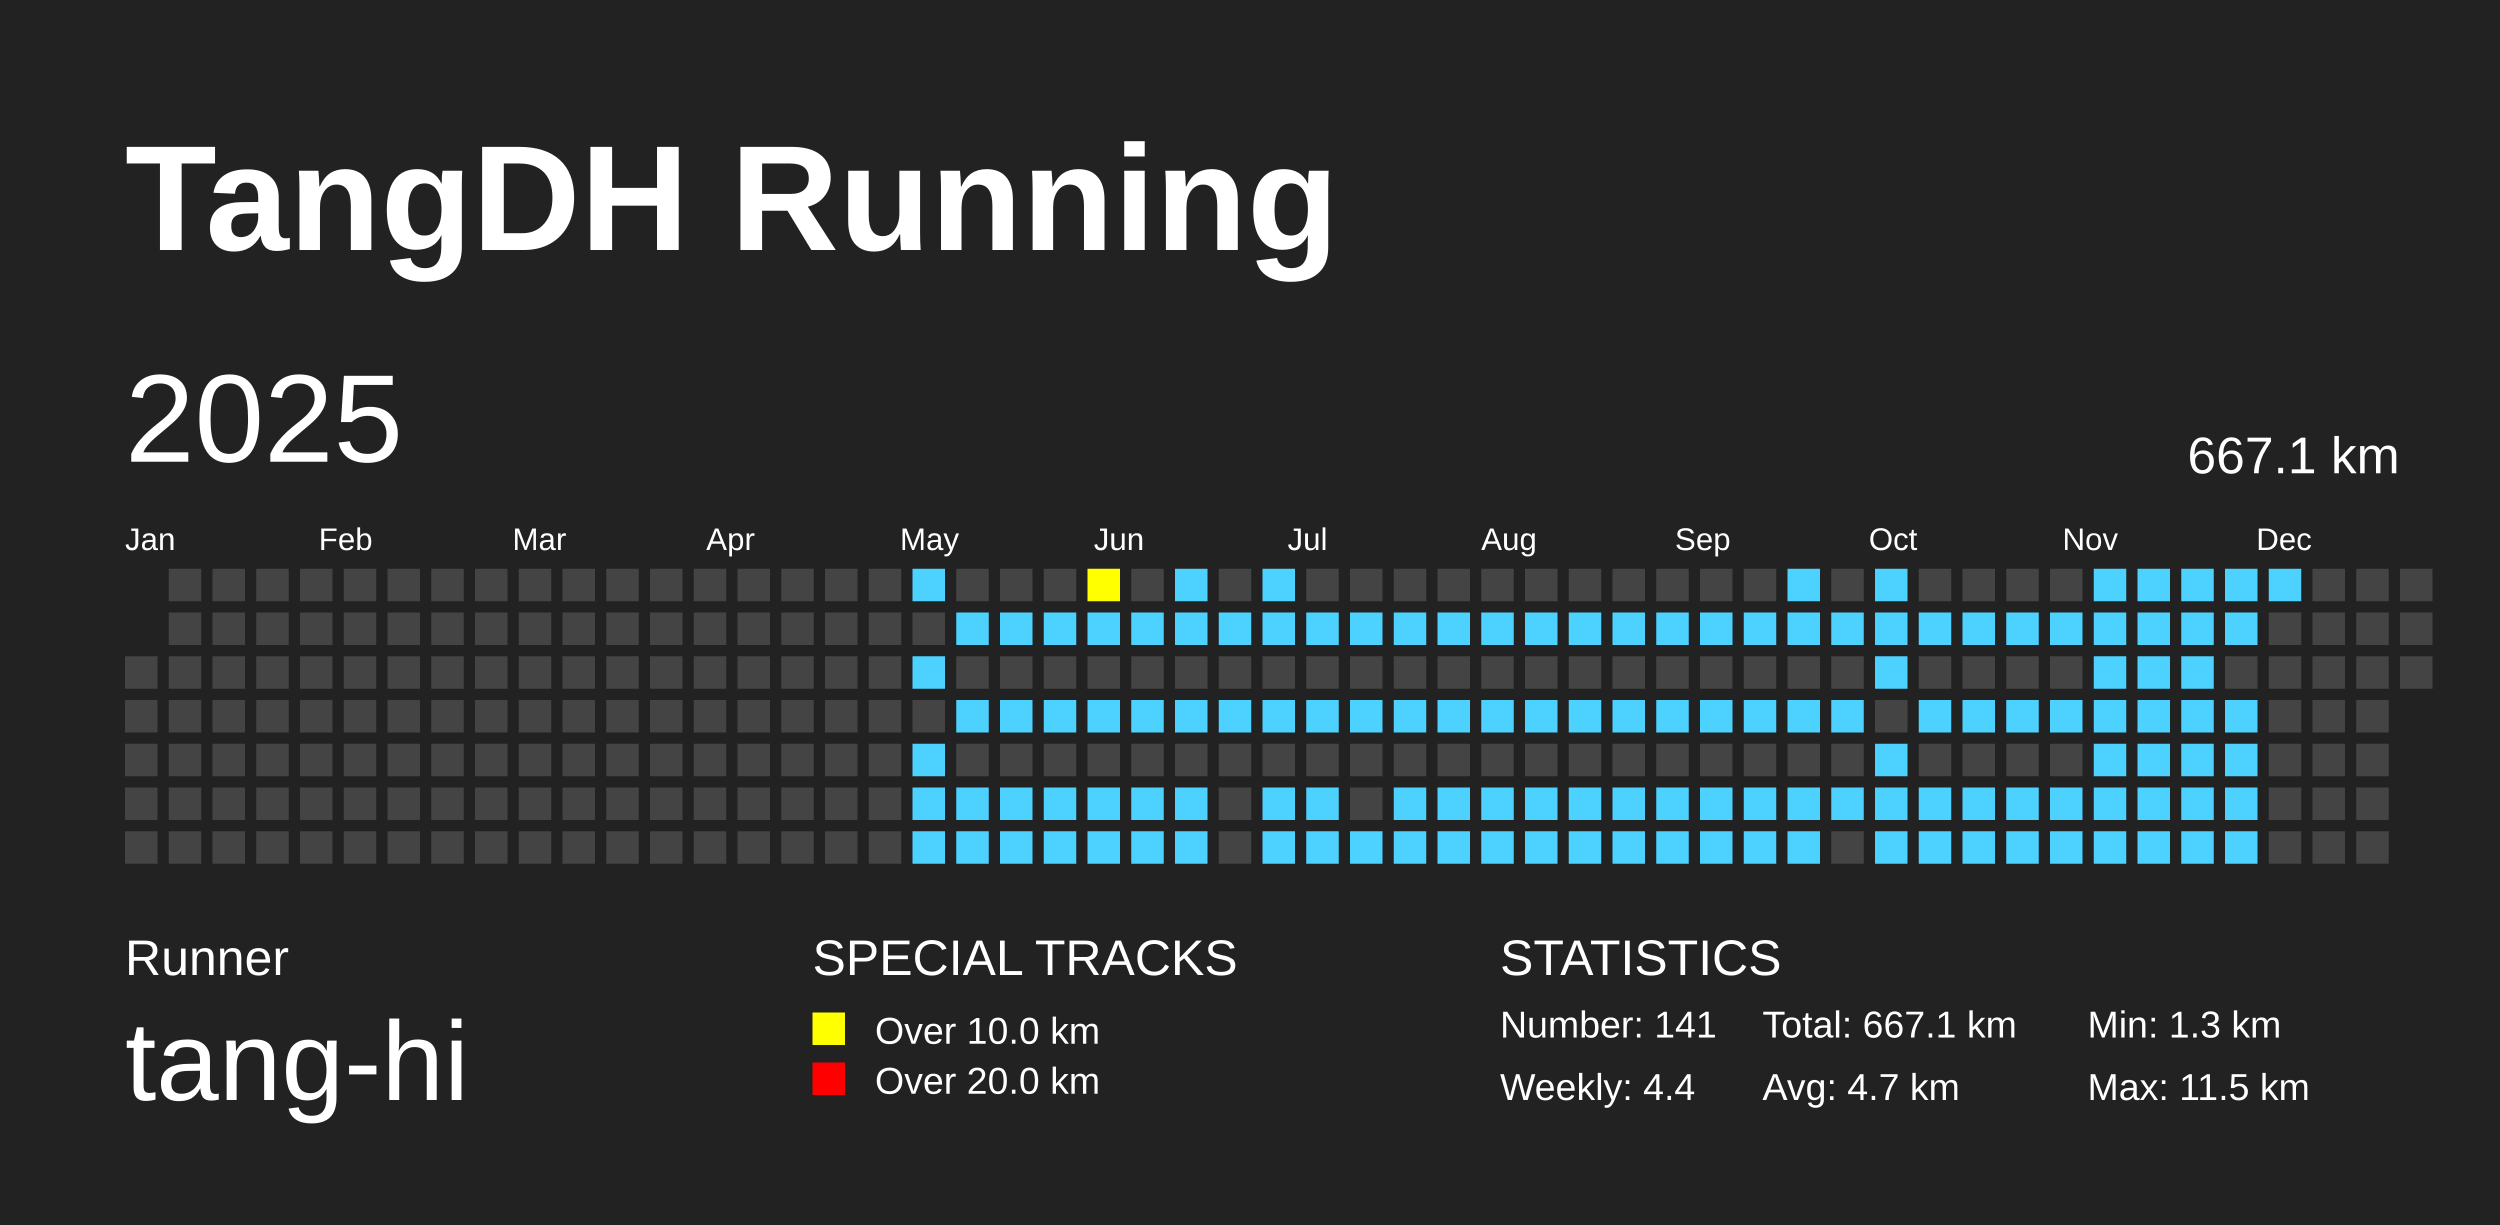
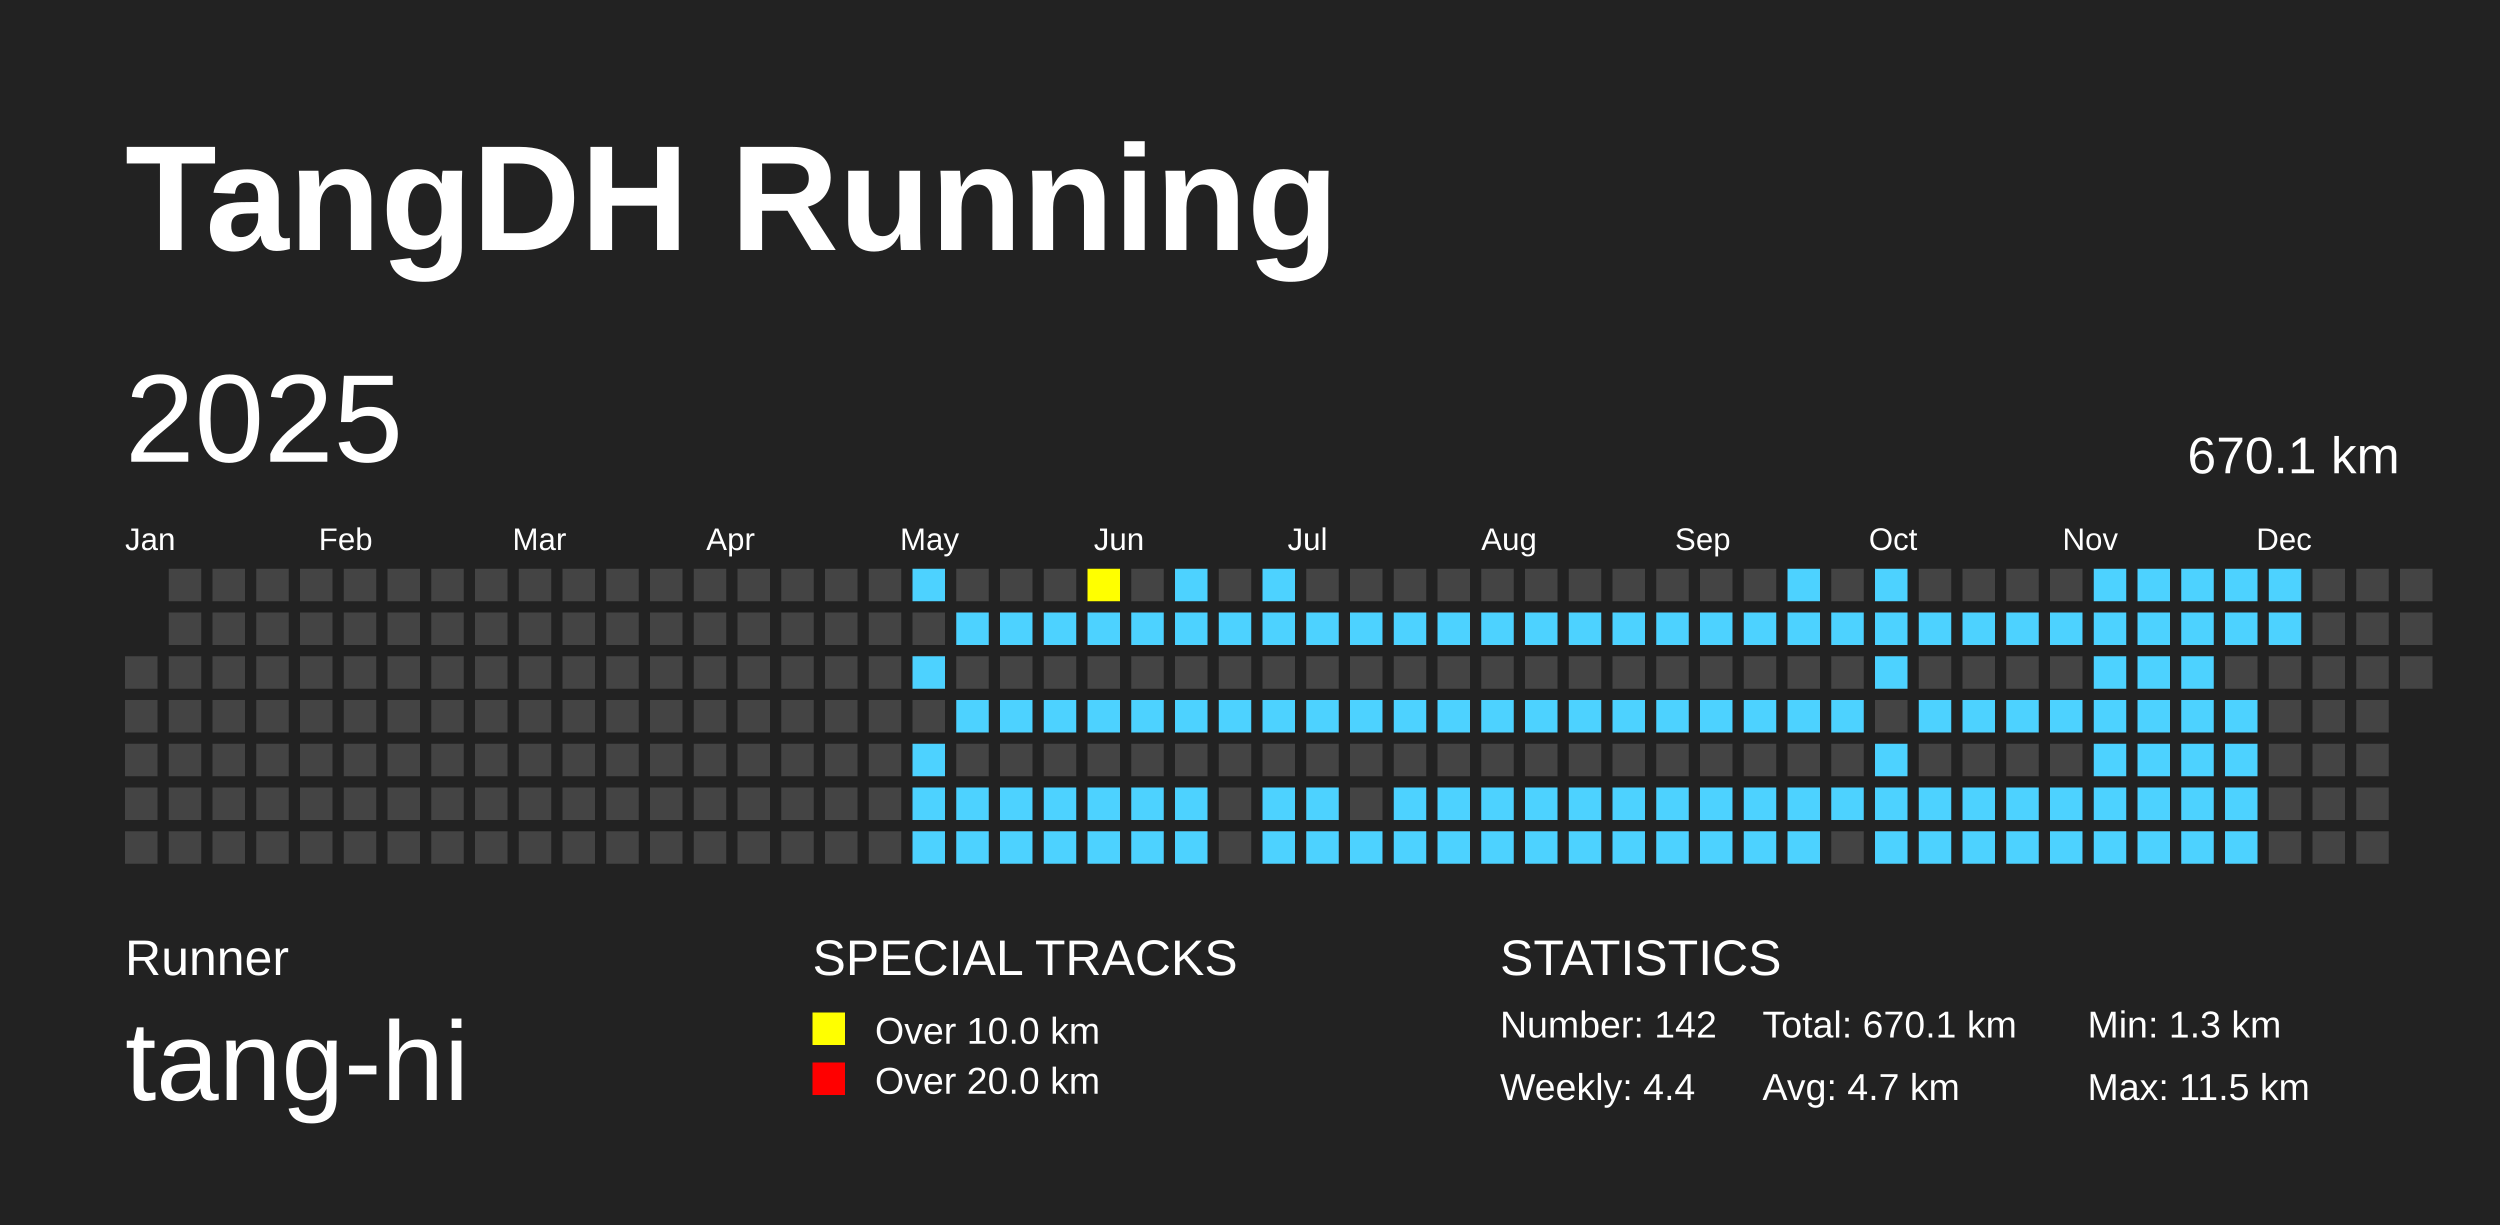
<svg xmlns="http://www.w3.org/2000/svg" baseProfile="full" height="98mm" version="1.1" viewBox="0,0,200,98" width="200mm">
  <defs />
  <rect fill="#222222" height="98" width="200" x="0" y="0" />
  <text fill="#FFFFFF" style="font-size:12px; font-family:Arial; font-weight:bold;" x="10" y="20">TangDH Running</text>
  <text fill="#FFFFFF" style="font-size:4px; font-family:Arial" x="10" y="78">Runner</text>
  <text fill="#FFFFFF" style="font-size:9px; font-family:Arial" x="10" y="88">tang-hi</text>
  <text fill="#FFFFFF" style="font-size:4px; font-family:Arial" x="65" y="78">SPECIAL TRACKS</text>
  <rect fill="yellow" height="2.6" width="2.6" x="65" y="81" />
  <text fill="#FFFFFF" style="font-size:3px; font-family:Arial" x="70" y="83.5">Over 10.0 km</text>
  <rect fill="red" height="2.6" width="2.6" x="65" y="85" />
  <text fill="#FFFFFF" style="font-size:3px; font-family:Arial" x="70" y="87.5">Over 20.0 km</text>
  <text fill="#FFFFFF" style="font-size:4px; font-family:Arial" x="120" y="78">STATISTICS</text>
-   <text fill="#FFFFFF" style="font-size:3px; font-family:Arial" x="120" y="83">Number: 141</text>
+   <text fill="#FFFFFF" style="font-size:3px; font-family:Arial" x="120" y="83">Number: 142</text>
  <text fill="#FFFFFF" style="font-size:3px; font-family:Arial" x="120" y="88">Weekly: 4.4</text>
-   <text fill="#FFFFFF" style="font-size:3px; font-family:Arial" x="141" y="83">Total: 667.1 km</text>
+   <text fill="#FFFFFF" style="font-size:3px; font-family:Arial" x="141" y="83">Total: 670.1 km</text>
  <text fill="#FFFFFF" style="font-size:3px; font-family:Arial" x="141" y="88">Avg: 4.7 km</text>
  <text fill="#FFFFFF" style="font-size:3px; font-family:Arial" x="167" y="83">Min: 1.3 km</text>
  <text fill="#FFFFFF" style="font-size:3px; font-family:Arial" x="167" y="88">Max: 11.5 km</text>
  <text dominant-baseline="hanging" fill="#FFFFFF" style="font-size:10.0px; font-family:Arial;" x="10" y="30">2025</text>
-   <text dominant-baseline="hanging" fill="#FFFFFF" style="font-size:4.125px; font-family:Arial;" x="175" y="35">667.1 km</text>
+   <text dominant-baseline="hanging" fill="#FFFFFF" style="font-size:4.125px; font-family:Arial;" x="175" y="35">670.1 km</text>
  <text fill="#FFFFFF" style="font-size:2.5px; font-family:Arial" x="10.0" y="44">Jan</text>
  <text fill="#FFFFFF" style="font-size:2.5px; font-family:Arial" x="25.5" y="44">Feb</text>
  <text fill="#FFFFFF" style="font-size:2.5px; font-family:Arial" x="41.0" y="44">Mar</text>
  <text fill="#FFFFFF" style="font-size:2.5px; font-family:Arial" x="56.5" y="44">Apr</text>
  <text fill="#FFFFFF" style="font-size:2.5px; font-family:Arial" x="72.0" y="44">May</text>
  <text fill="#FFFFFF" style="font-size:2.5px; font-family:Arial" x="87.5" y="44">Jun</text>
  <text fill="#FFFFFF" style="font-size:2.5px; font-family:Arial" x="103.0" y="44">Jul</text>
  <text fill="#FFFFFF" style="font-size:2.5px; font-family:Arial" x="118.5" y="44">Aug</text>
  <text fill="#FFFFFF" style="font-size:2.5px; font-family:Arial" x="134.0" y="44">Sep</text>
  <text fill="#FFFFFF" style="font-size:2.5px; font-family:Arial" x="149.5" y="44">Oct</text>
  <text fill="#FFFFFF" style="font-size:2.5px; font-family:Arial" x="165.0" y="44">Nov</text>
  <text fill="#FFFFFF" style="font-size:2.5px; font-family:Arial" x="180.5" y="44">Dec</text>
  <rect fill="#444444" height="2.6" width="2.6" x="10.0" y="52.5" />
  <rect fill="#444444" height="2.6" width="2.6" x="10.0" y="56.0" />
  <rect fill="#444444" height="2.6" width="2.6" x="10.0" y="59.5" />
  <rect fill="#444444" height="2.6" width="2.6" x="10.0" y="63.0" />
  <rect fill="#444444" height="2.6" width="2.6" x="10.0" y="66.5" />
  <rect fill="#444444" height="2.6" width="2.6" x="13.5" y="45.5" />
  <rect fill="#444444" height="2.6" width="2.6" x="13.5" y="49.0" />
  <rect fill="#444444" height="2.6" width="2.6" x="13.5" y="52.5" />
  <rect fill="#444444" height="2.6" width="2.6" x="13.5" y="56.0" />
  <rect fill="#444444" height="2.6" width="2.6" x="13.5" y="59.5" />
  <rect fill="#444444" height="2.6" width="2.6" x="13.5" y="63.0" />
  <rect fill="#444444" height="2.6" width="2.6" x="13.5" y="66.5" />
  <rect fill="#444444" height="2.6" width="2.6" x="17.0" y="45.5" />
  <rect fill="#444444" height="2.6" width="2.6" x="17.0" y="49.0" />
  <rect fill="#444444" height="2.6" width="2.6" x="17.0" y="52.5" />
  <rect fill="#444444" height="2.6" width="2.6" x="17.0" y="56.0" />
  <rect fill="#444444" height="2.6" width="2.6" x="17.0" y="59.5" />
  <rect fill="#444444" height="2.6" width="2.6" x="17.0" y="63.0" />
  <rect fill="#444444" height="2.6" width="2.6" x="17.0" y="66.5" />
  <rect fill="#444444" height="2.6" width="2.6" x="20.5" y="45.5" />
  <rect fill="#444444" height="2.6" width="2.6" x="20.5" y="49.0" />
  <rect fill="#444444" height="2.6" width="2.6" x="20.5" y="52.5" />
  <rect fill="#444444" height="2.6" width="2.6" x="20.5" y="56.0" />
  <rect fill="#444444" height="2.6" width="2.6" x="20.5" y="59.5" />
  <rect fill="#444444" height="2.6" width="2.6" x="20.5" y="63.0" />
  <rect fill="#444444" height="2.6" width="2.6" x="20.5" y="66.5" />
  <rect fill="#444444" height="2.6" width="2.6" x="24.0" y="45.5" />
  <rect fill="#444444" height="2.6" width="2.6" x="24.0" y="49.0" />
  <rect fill="#444444" height="2.6" width="2.6" x="24.0" y="52.5" />
  <rect fill="#444444" height="2.6" width="2.6" x="24.0" y="56.0" />
  <rect fill="#444444" height="2.6" width="2.6" x="24.0" y="59.5" />
  <rect fill="#444444" height="2.6" width="2.6" x="24.0" y="63.0" />
  <rect fill="#444444" height="2.6" width="2.6" x="24.0" y="66.5" />
  <rect fill="#444444" height="2.6" width="2.6" x="27.5" y="45.5" />
  <rect fill="#444444" height="2.6" width="2.6" x="27.5" y="49.0" />
  <rect fill="#444444" height="2.6" width="2.6" x="27.5" y="52.5" />
  <rect fill="#444444" height="2.6" width="2.6" x="27.5" y="56.0" />
  <rect fill="#444444" height="2.6" width="2.6" x="27.5" y="59.5" />
  <rect fill="#444444" height="2.6" width="2.6" x="27.5" y="63.0" />
  <rect fill="#444444" height="2.6" width="2.6" x="27.5" y="66.5" />
  <rect fill="#444444" height="2.6" width="2.6" x="31.0" y="45.5" />
  <rect fill="#444444" height="2.6" width="2.6" x="31.0" y="49.0" />
  <rect fill="#444444" height="2.6" width="2.6" x="31.0" y="52.5" />
  <rect fill="#444444" height="2.6" width="2.6" x="31.0" y="56.0" />
  <rect fill="#444444" height="2.6" width="2.6" x="31.0" y="59.5" />
  <rect fill="#444444" height="2.6" width="2.6" x="31.0" y="63.0" />
  <rect fill="#444444" height="2.6" width="2.6" x="31.0" y="66.5" />
  <rect fill="#444444" height="2.6" width="2.6" x="34.5" y="45.5" />
  <rect fill="#444444" height="2.6" width="2.6" x="34.5" y="49.0" />
  <rect fill="#444444" height="2.6" width="2.6" x="34.5" y="52.5" />
  <rect fill="#444444" height="2.6" width="2.6" x="34.5" y="56.0" />
  <rect fill="#444444" height="2.6" width="2.6" x="34.5" y="59.5" />
  <rect fill="#444444" height="2.6" width="2.6" x="34.5" y="63.0" />
  <rect fill="#444444" height="2.6" width="2.6" x="34.5" y="66.5" />
  <rect fill="#444444" height="2.6" width="2.6" x="38.0" y="45.5" />
  <rect fill="#444444" height="2.6" width="2.6" x="38.0" y="49.0" />
  <rect fill="#444444" height="2.6" width="2.6" x="38.0" y="52.5" />
  <rect fill="#444444" height="2.6" width="2.6" x="38.0" y="56.0" />
  <rect fill="#444444" height="2.6" width="2.6" x="38.0" y="59.5" />
  <rect fill="#444444" height="2.6" width="2.6" x="38.0" y="63.0" />
  <rect fill="#444444" height="2.6" width="2.6" x="38.0" y="66.5" />
  <rect fill="#444444" height="2.6" width="2.6" x="41.5" y="45.5" />
  <rect fill="#444444" height="2.6" width="2.6" x="41.5" y="49.0" />
  <rect fill="#444444" height="2.6" width="2.6" x="41.5" y="52.5" />
  <rect fill="#444444" height="2.6" width="2.6" x="41.5" y="56.0" />
  <rect fill="#444444" height="2.6" width="2.6" x="41.5" y="59.5" />
  <rect fill="#444444" height="2.6" width="2.6" x="41.5" y="63.0" />
  <rect fill="#444444" height="2.6" width="2.6" x="41.5" y="66.5" />
  <rect fill="#444444" height="2.6" width="2.6" x="45.0" y="45.5" />
  <rect fill="#444444" height="2.6" width="2.6" x="45.0" y="49.0" />
  <rect fill="#444444" height="2.6" width="2.6" x="45.0" y="52.5" />
  <rect fill="#444444" height="2.6" width="2.6" x="45.0" y="56.0" />
  <rect fill="#444444" height="2.6" width="2.6" x="45.0" y="59.5" />
  <rect fill="#444444" height="2.6" width="2.6" x="45.0" y="63.0" />
  <rect fill="#444444" height="2.6" width="2.6" x="45.0" y="66.5" />
  <rect fill="#444444" height="2.6" width="2.6" x="48.5" y="45.5" />
  <rect fill="#444444" height="2.6" width="2.6" x="48.5" y="49.0" />
  <rect fill="#444444" height="2.6" width="2.6" x="48.5" y="52.5" />
  <rect fill="#444444" height="2.6" width="2.6" x="48.5" y="56.0" />
  <rect fill="#444444" height="2.6" width="2.6" x="48.5" y="59.5" />
  <rect fill="#444444" height="2.6" width="2.6" x="48.5" y="63.0" />
  <rect fill="#444444" height="2.6" width="2.6" x="48.5" y="66.5" />
  <rect fill="#444444" height="2.6" width="2.6" x="52.0" y="45.5" />
  <rect fill="#444444" height="2.6" width="2.6" x="52.0" y="49.0" />
  <rect fill="#444444" height="2.6" width="2.6" x="52.0" y="52.5" />
  <rect fill="#444444" height="2.6" width="2.6" x="52.0" y="56.0" />
  <rect fill="#444444" height="2.6" width="2.6" x="52.0" y="59.5" />
  <rect fill="#444444" height="2.6" width="2.6" x="52.0" y="63.0" />
  <rect fill="#444444" height="2.6" width="2.6" x="52.0" y="66.5" />
  <rect fill="#444444" height="2.6" width="2.6" x="55.5" y="45.5" />
  <rect fill="#444444" height="2.6" width="2.6" x="55.5" y="49.0" />
  <rect fill="#444444" height="2.6" width="2.6" x="55.5" y="52.5" />
  <rect fill="#444444" height="2.6" width="2.6" x="55.5" y="56.0" />
  <rect fill="#444444" height="2.6" width="2.6" x="55.5" y="59.5" />
  <rect fill="#444444" height="2.6" width="2.6" x="55.5" y="63.0" />
  <rect fill="#444444" height="2.6" width="2.6" x="55.5" y="66.5" />
  <rect fill="#444444" height="2.6" width="2.6" x="59.0" y="45.5" />
  <rect fill="#444444" height="2.6" width="2.6" x="59.0" y="49.0" />
  <rect fill="#444444" height="2.6" width="2.6" x="59.0" y="52.5" />
  <rect fill="#444444" height="2.6" width="2.6" x="59.0" y="56.0" />
  <rect fill="#444444" height="2.6" width="2.6" x="59.0" y="59.5" />
  <rect fill="#444444" height="2.6" width="2.6" x="59.0" y="63.0" />
  <rect fill="#444444" height="2.6" width="2.6" x="59.0" y="66.5" />
  <rect fill="#444444" height="2.6" width="2.6" x="62.5" y="45.5" />
  <rect fill="#444444" height="2.6" width="2.6" x="62.5" y="49.0" />
  <rect fill="#444444" height="2.6" width="2.6" x="62.5" y="52.5" />
  <rect fill="#444444" height="2.6" width="2.6" x="62.5" y="56.0" />
  <rect fill="#444444" height="2.6" width="2.6" x="62.5" y="59.5" />
  <rect fill="#444444" height="2.6" width="2.6" x="62.5" y="63.0" />
  <rect fill="#444444" height="2.6" width="2.6" x="62.5" y="66.5" />
  <rect fill="#444444" height="2.6" width="2.6" x="66.0" y="45.5" />
  <rect fill="#444444" height="2.6" width="2.6" x="66.0" y="49.0" />
  <rect fill="#444444" height="2.6" width="2.6" x="66.0" y="52.5" />
  <rect fill="#444444" height="2.6" width="2.6" x="66.0" y="56.0" />
  <rect fill="#444444" height="2.6" width="2.6" x="66.0" y="59.5" />
  <rect fill="#444444" height="2.6" width="2.6" x="66.0" y="63.0" />
  <rect fill="#444444" height="2.6" width="2.6" x="66.0" y="66.5" />
  <rect fill="#444444" height="2.6" width="2.6" x="69.5" y="45.5" />
  <rect fill="#444444" height="2.6" width="2.6" x="69.5" y="49.0" />
  <rect fill="#444444" height="2.6" width="2.6" x="69.5" y="52.5" />
  <rect fill="#444444" height="2.6" width="2.6" x="69.5" y="56.0" />
  <rect fill="#444444" height="2.6" width="2.6" x="69.5" y="59.5" />
  <rect fill="#444444" height="2.6" width="2.6" x="69.5" y="63.0" />
  <rect fill="#444444" height="2.6" width="2.6" x="69.5" y="66.5" />
  <rect fill="#4DD2FF" height="2.6" width="2.6" x="73.0" y="45.5" />
  <rect fill="#444444" height="2.6" width="2.6" x="73.0" y="49.0" />
  <rect fill="#4DD2FF" height="2.6" width="2.6" x="73.0" y="52.5" />
  <rect fill="#444444" height="2.6" width="2.6" x="73.0" y="56.0" />
  <rect fill="#4DD2FF" height="2.6" width="2.6" x="73.0" y="59.5" />
  <rect fill="#4DD2FF" height="2.6" width="2.6" x="73.0" y="63.0" />
  <rect fill="#4DD2FF" height="2.6" width="2.6" x="73.0" y="66.5" />
  <rect fill="#444444" height="2.6" width="2.6" x="76.5" y="45.5" />
  <rect fill="#4DD2FF" height="2.6" width="2.6" x="76.5" y="49.0" />
  <rect fill="#444444" height="2.6" width="2.6" x="76.5" y="52.5" />
  <rect fill="#4DD2FF" height="2.6" width="2.6" x="76.5" y="56.0" />
  <rect fill="#444444" height="2.6" width="2.6" x="76.5" y="59.5" />
  <rect fill="#4DD2FF" height="2.6" width="2.6" x="76.5" y="63.0" />
  <rect fill="#4DD2FF" height="2.6" width="2.6" x="76.5" y="66.5" />
  <rect fill="#444444" height="2.6" width="2.6" x="80.0" y="45.5" />
  <rect fill="#4DD2FF" height="2.6" width="2.6" x="80.0" y="49.0" />
  <rect fill="#444444" height="2.6" width="2.6" x="80.0" y="52.5" />
  <rect fill="#4DD2FF" height="2.6" width="2.6" x="80.0" y="56.0" />
  <rect fill="#444444" height="2.6" width="2.6" x="80.0" y="59.5" />
  <rect fill="#4DD2FF" height="2.6" width="2.6" x="80.0" y="63.0" />
  <rect fill="#4DD2FF" height="2.6" width="2.6" x="80.0" y="66.5" />
  <rect fill="#444444" height="2.6" width="2.6" x="83.5" y="45.5" />
  <rect fill="#4DD2FF" height="2.6" width="2.6" x="83.5" y="49.0" />
  <rect fill="#444444" height="2.6" width="2.6" x="83.5" y="52.5" />
  <rect fill="#4DD2FF" height="2.6" width="2.6" x="83.5" y="56.0" />
  <rect fill="#444444" height="2.6" width="2.6" x="83.5" y="59.5" />
  <rect fill="#4DD2FF" height="2.6" width="2.6" x="83.5" y="63.0" />
  <rect fill="#4DD2FF" height="2.6" width="2.6" x="83.5" y="66.5" />
  <rect fill="yellow" height="2.6" width="2.6" x="87.0" y="45.5" />
  <rect fill="#4DD2FF" height="2.6" width="2.6" x="87.0" y="49.0" />
  <rect fill="#444444" height="2.6" width="2.6" x="87.0" y="52.5" />
  <rect fill="#4DD2FF" height="2.6" width="2.6" x="87.0" y="56.0" />
  <rect fill="#444444" height="2.6" width="2.6" x="87.0" y="59.5" />
  <rect fill="#4DD2FF" height="2.6" width="2.6" x="87.0" y="63.0" />
  <rect fill="#4DD2FF" height="2.6" width="2.6" x="87.0" y="66.5" />
  <rect fill="#444444" height="2.6" width="2.6" x="90.5" y="45.5" />
  <rect fill="#4DD2FF" height="2.6" width="2.6" x="90.5" y="49.0" />
  <rect fill="#444444" height="2.6" width="2.6" x="90.5" y="52.5" />
  <rect fill="#4DD2FF" height="2.6" width="2.6" x="90.5" y="56.0" />
  <rect fill="#444444" height="2.6" width="2.6" x="90.5" y="59.5" />
  <rect fill="#4DD2FF" height="2.6" width="2.6" x="90.5" y="63.0" />
  <rect fill="#4DD2FF" height="2.6" width="2.6" x="90.5" y="66.5" />
  <rect fill="#4DD2FF" height="2.6" width="2.6" x="94.0" y="45.5" />
  <rect fill="#4DD2FF" height="2.6" width="2.6" x="94.0" y="49.0" />
  <rect fill="#444444" height="2.6" width="2.6" x="94.0" y="52.5" />
  <rect fill="#4DD2FF" height="2.6" width="2.6" x="94.0" y="56.0" />
  <rect fill="#444444" height="2.6" width="2.6" x="94.0" y="59.5" />
  <rect fill="#4DD2FF" height="2.6" width="2.6" x="94.0" y="63.0" />
  <rect fill="#4DD2FF" height="2.6" width="2.6" x="94.0" y="66.5" />
  <rect fill="#444444" height="2.6" width="2.6" x="97.5" y="45.5" />
  <rect fill="#4DD2FF" height="2.6" width="2.6" x="97.5" y="49.0" />
  <rect fill="#444444" height="2.6" width="2.6" x="97.5" y="52.5" />
  <rect fill="#4DD2FF" height="2.6" width="2.6" x="97.5" y="56.0" />
  <rect fill="#444444" height="2.6" width="2.6" x="97.5" y="59.5" />
  <rect fill="#444444" height="2.6" width="2.6" x="97.5" y="63.0" />
  <rect fill="#444444" height="2.6" width="2.6" x="97.5" y="66.5" />
  <rect fill="#4DD2FF" height="2.6" width="2.6" x="101.0" y="45.5" />
  <rect fill="#4DD2FF" height="2.6" width="2.6" x="101.0" y="49.0" />
  <rect fill="#444444" height="2.6" width="2.6" x="101.0" y="52.5" />
  <rect fill="#4DD2FF" height="2.6" width="2.6" x="101.0" y="56.0" />
  <rect fill="#444444" height="2.6" width="2.6" x="101.0" y="59.5" />
  <rect fill="#4DD2FF" height="2.6" width="2.6" x="101.0" y="63.0" />
  <rect fill="#4DD2FF" height="2.6" width="2.6" x="101.0" y="66.5" />
  <rect fill="#444444" height="2.6" width="2.6" x="104.5" y="45.5" />
  <rect fill="#4DD2FF" height="2.6" width="2.6" x="104.5" y="49.0" />
  <rect fill="#444444" height="2.6" width="2.6" x="104.5" y="52.5" />
  <rect fill="#4DD2FF" height="2.6" width="2.6" x="104.5" y="56.0" />
  <rect fill="#444444" height="2.6" width="2.6" x="104.5" y="59.5" />
  <rect fill="#4DD2FF" height="2.6" width="2.6" x="104.5" y="63.0" />
  <rect fill="#4DD2FF" height="2.6" width="2.6" x="104.5" y="66.5" />
  <rect fill="#444444" height="2.6" width="2.6" x="108.0" y="45.5" />
  <rect fill="#4DD2FF" height="2.6" width="2.6" x="108.0" y="49.0" />
  <rect fill="#444444" height="2.6" width="2.6" x="108.0" y="52.5" />
  <rect fill="#4DD2FF" height="2.6" width="2.6" x="108.0" y="56.0" />
  <rect fill="#444444" height="2.6" width="2.6" x="108.0" y="59.5" />
  <rect fill="#444444" height="2.6" width="2.6" x="108.0" y="63.0" />
  <rect fill="#4DD2FF" height="2.6" width="2.6" x="108.0" y="66.5" />
  <rect fill="#444444" height="2.6" width="2.6" x="111.5" y="45.5" />
  <rect fill="#4DD2FF" height="2.6" width="2.6" x="111.5" y="49.0" />
  <rect fill="#444444" height="2.6" width="2.6" x="111.5" y="52.5" />
  <rect fill="#4DD2FF" height="2.6" width="2.6" x="111.5" y="56.0" />
  <rect fill="#444444" height="2.6" width="2.6" x="111.5" y="59.5" />
  <rect fill="#4DD2FF" height="2.6" width="2.6" x="111.5" y="63.0" />
  <rect fill="#4DD2FF" height="2.6" width="2.6" x="111.5" y="66.5" />
  <rect fill="#444444" height="2.6" width="2.6" x="115.0" y="45.5" />
  <rect fill="#4DD2FF" height="2.6" width="2.6" x="115.0" y="49.0" />
  <rect fill="#444444" height="2.6" width="2.6" x="115.0" y="52.5" />
  <rect fill="#4DD2FF" height="2.6" width="2.6" x="115.0" y="56.0" />
  <rect fill="#444444" height="2.6" width="2.6" x="115.0" y="59.5" />
  <rect fill="#4DD2FF" height="2.6" width="2.6" x="115.0" y="63.0" />
  <rect fill="#4DD2FF" height="2.6" width="2.6" x="115.0" y="66.5" />
  <rect fill="#444444" height="2.6" width="2.6" x="118.5" y="45.5" />
  <rect fill="#4DD2FF" height="2.6" width="2.6" x="118.5" y="49.0" />
  <rect fill="#444444" height="2.6" width="2.6" x="118.5" y="52.5" />
  <rect fill="#4DD2FF" height="2.6" width="2.6" x="118.5" y="56.0" />
  <rect fill="#444444" height="2.6" width="2.6" x="118.5" y="59.5" />
  <rect fill="#4DD2FF" height="2.6" width="2.6" x="118.5" y="63.0" />
  <rect fill="#4DD2FF" height="2.6" width="2.6" x="118.5" y="66.5" />
  <rect fill="#444444" height="2.6" width="2.6" x="122.0" y="45.5" />
  <rect fill="#4DD2FF" height="2.6" width="2.6" x="122.0" y="49.0" />
  <rect fill="#444444" height="2.6" width="2.6" x="122.0" y="52.5" />
  <rect fill="#4DD2FF" height="2.6" width="2.6" x="122.0" y="56.0" />
  <rect fill="#444444" height="2.6" width="2.6" x="122.0" y="59.5" />
  <rect fill="#4DD2FF" height="2.6" width="2.6" x="122.0" y="63.0" />
  <rect fill="#4DD2FF" height="2.6" width="2.6" x="122.0" y="66.5" />
  <rect fill="#444444" height="2.6" width="2.6" x="125.5" y="45.5" />
  <rect fill="#4DD2FF" height="2.6" width="2.6" x="125.5" y="49.0" />
  <rect fill="#444444" height="2.6" width="2.6" x="125.5" y="52.5" />
  <rect fill="#4DD2FF" height="2.6" width="2.6" x="125.5" y="56.0" />
  <rect fill="#444444" height="2.6" width="2.6" x="125.5" y="59.5" />
  <rect fill="#4DD2FF" height="2.6" width="2.6" x="125.5" y="63.0" />
  <rect fill="#4DD2FF" height="2.6" width="2.6" x="125.5" y="66.5" />
  <rect fill="#444444" height="2.6" width="2.6" x="129.0" y="45.5" />
  <rect fill="#4DD2FF" height="2.6" width="2.6" x="129.0" y="49.0" />
  <rect fill="#444444" height="2.6" width="2.6" x="129.0" y="52.5" />
  <rect fill="#4DD2FF" height="2.6" width="2.6" x="129.0" y="56.0" />
  <rect fill="#444444" height="2.6" width="2.6" x="129.0" y="59.5" />
  <rect fill="#4DD2FF" height="2.6" width="2.6" x="129.0" y="63.0" />
  <rect fill="#4DD2FF" height="2.6" width="2.6" x="129.0" y="66.5" />
  <rect fill="#444444" height="2.6" width="2.6" x="132.5" y="45.5" />
  <rect fill="#4DD2FF" height="2.6" width="2.6" x="132.5" y="49.0" />
  <rect fill="#444444" height="2.6" width="2.6" x="132.5" y="52.5" />
  <rect fill="#4DD2FF" height="2.6" width="2.6" x="132.5" y="56.0" />
  <rect fill="#444444" height="2.6" width="2.6" x="132.5" y="59.5" />
  <rect fill="#4DD2FF" height="2.6" width="2.6" x="132.5" y="63.0" />
  <rect fill="#4DD2FF" height="2.6" width="2.6" x="132.5" y="66.5" />
  <rect fill="#444444" height="2.6" width="2.6" x="136.0" y="45.5" />
  <rect fill="#4DD2FF" height="2.6" width="2.6" x="136.0" y="49.0" />
  <rect fill="#444444" height="2.6" width="2.6" x="136.0" y="52.5" />
  <rect fill="#4DD2FF" height="2.6" width="2.6" x="136.0" y="56.0" />
  <rect fill="#444444" height="2.6" width="2.6" x="136.0" y="59.5" />
  <rect fill="#4DD2FF" height="2.6" width="2.6" x="136.0" y="63.0" />
  <rect fill="#4DD2FF" height="2.6" width="2.6" x="136.0" y="66.5" />
  <rect fill="#444444" height="2.6" width="2.6" x="139.5" y="45.5" />
  <rect fill="#4DD2FF" height="2.6" width="2.6" x="139.5" y="49.0" />
  <rect fill="#444444" height="2.6" width="2.6" x="139.5" y="52.5" />
  <rect fill="#4DD2FF" height="2.6" width="2.6" x="139.5" y="56.0" />
  <rect fill="#444444" height="2.6" width="2.6" x="139.5" y="59.5" />
  <rect fill="#4DD2FF" height="2.6" width="2.6" x="139.5" y="63.0" />
  <rect fill="#4DD2FF" height="2.6" width="2.6" x="139.5" y="66.5" />
  <rect fill="#4DD2FF" height="2.6" width="2.6" x="143.0" y="45.5" />
  <rect fill="#4DD2FF" height="2.6" width="2.6" x="143.0" y="49.0" />
  <rect fill="#444444" height="2.6" width="2.6" x="143.0" y="52.5" />
  <rect fill="#4DD2FF" height="2.6" width="2.6" x="143.0" y="56.0" />
  <rect fill="#444444" height="2.6" width="2.6" x="143.0" y="59.5" />
  <rect fill="#4DD2FF" height="2.6" width="2.6" x="143.0" y="63.0" />
  <rect fill="#4DD2FF" height="2.6" width="2.6" x="143.0" y="66.5" />
  <rect fill="#444444" height="2.6" width="2.6" x="146.5" y="45.5" />
  <rect fill="#4DD2FF" height="2.6" width="2.6" x="146.5" y="49.0" />
  <rect fill="#444444" height="2.6" width="2.6" x="146.5" y="52.5" />
  <rect fill="#4DD2FF" height="2.6" width="2.6" x="146.5" y="56.0" />
  <rect fill="#444444" height="2.6" width="2.6" x="146.5" y="59.5" />
  <rect fill="#4DD2FF" height="2.6" width="2.6" x="146.5" y="63.0" />
  <rect fill="#444444" height="2.6" width="2.6" x="146.5" y="66.5" />
  <rect fill="#4DD2FF" height="2.6" width="2.6" x="150.0" y="45.5" />
  <rect fill="#4DD2FF" height="2.6" width="2.6" x="150.0" y="49.0" />
  <rect fill="#4DD2FF" height="2.6" width="2.6" x="150.0" y="52.5" />
  <rect fill="#444444" height="2.6" width="2.6" x="150.0" y="56.0" />
  <rect fill="#4DD2FF" height="2.6" width="2.6" x="150.0" y="59.5" />
  <rect fill="#4DD2FF" height="2.6" width="2.6" x="150.0" y="63.0" />
  <rect fill="#4DD2FF" height="2.6" width="2.6" x="150.0" y="66.5" />
  <rect fill="#444444" height="2.6" width="2.6" x="153.5" y="45.5" />
  <rect fill="#4DD2FF" height="2.6" width="2.6" x="153.5" y="49.0" />
  <rect fill="#444444" height="2.6" width="2.6" x="153.5" y="52.5" />
  <rect fill="#4DD2FF" height="2.6" width="2.6" x="153.5" y="56.0" />
  <rect fill="#444444" height="2.6" width="2.6" x="153.5" y="59.5" />
  <rect fill="#4DD2FF" height="2.6" width="2.6" x="153.5" y="63.0" />
  <rect fill="#4DD2FF" height="2.6" width="2.6" x="153.5" y="66.5" />
  <rect fill="#444444" height="2.6" width="2.6" x="157.0" y="45.5" />
  <rect fill="#4DD2FF" height="2.6" width="2.6" x="157.0" y="49.0" />
  <rect fill="#444444" height="2.6" width="2.6" x="157.0" y="52.5" />
  <rect fill="#4DD2FF" height="2.6" width="2.6" x="157.0" y="56.0" />
  <rect fill="#444444" height="2.6" width="2.6" x="157.0" y="59.5" />
  <rect fill="#4DD2FF" height="2.6" width="2.6" x="157.0" y="63.0" />
  <rect fill="#4DD2FF" height="2.6" width="2.6" x="157.0" y="66.5" />
  <rect fill="#444444" height="2.6" width="2.6" x="160.5" y="45.5" />
  <rect fill="#4DD2FF" height="2.6" width="2.6" x="160.5" y="49.0" />
  <rect fill="#444444" height="2.6" width="2.6" x="160.5" y="52.5" />
  <rect fill="#4DD2FF" height="2.6" width="2.6" x="160.5" y="56.0" />
  <rect fill="#444444" height="2.6" width="2.6" x="160.5" y="59.5" />
  <rect fill="#4DD2FF" height="2.6" width="2.6" x="160.5" y="63.0" />
  <rect fill="#4DD2FF" height="2.6" width="2.6" x="160.5" y="66.5" />
  <rect fill="#444444" height="2.6" width="2.6" x="164.0" y="45.5" />
  <rect fill="#4DD2FF" height="2.6" width="2.6" x="164.0" y="49.0" />
  <rect fill="#444444" height="2.6" width="2.6" x="164.0" y="52.5" />
  <rect fill="#4DD2FF" height="2.6" width="2.6" x="164.0" y="56.0" />
  <rect fill="#444444" height="2.6" width="2.6" x="164.0" y="59.5" />
  <rect fill="#4DD2FF" height="2.6" width="2.6" x="164.0" y="63.0" />
  <rect fill="#4DD2FF" height="2.6" width="2.6" x="164.0" y="66.5" />
  <rect fill="#4DD2FF" height="2.6" width="2.6" x="167.5" y="45.5" />
  <rect fill="#4DD2FF" height="2.6" width="2.6" x="167.5" y="49.0" />
  <rect fill="#4DD2FF" height="2.6" width="2.6" x="167.5" y="52.5" />
  <rect fill="#4DD2FF" height="2.6" width="2.6" x="167.5" y="56.0" />
  <rect fill="#4DD2FF" height="2.6" width="2.6" x="167.5" y="59.5" />
  <rect fill="#4DD2FF" height="2.6" width="2.6" x="167.5" y="63.0" />
  <rect fill="#4DD2FF" height="2.6" width="2.6" x="167.5" y="66.5" />
  <rect fill="#4DD2FF" height="2.6" width="2.6" x="171.0" y="45.5" />
  <rect fill="#4DD2FF" height="2.6" width="2.6" x="171.0" y="49.0" />
  <rect fill="#4DD2FF" height="2.6" width="2.6" x="171.0" y="52.5" />
  <rect fill="#4DD2FF" height="2.6" width="2.6" x="171.0" y="56.0" />
  <rect fill="#4DD2FF" height="2.6" width="2.6" x="171.0" y="59.5" />
  <rect fill="#4DD2FF" height="2.6" width="2.6" x="171.0" y="63.0" />
  <rect fill="#4DD2FF" height="2.6" width="2.6" x="171.0" y="66.5" />
  <rect fill="#4DD2FF" height="2.6" width="2.6" x="174.5" y="45.5" />
  <rect fill="#4DD2FF" height="2.6" width="2.6" x="174.5" y="49.0" />
  <rect fill="#4DD2FF" height="2.6" width="2.6" x="174.5" y="52.5" />
  <rect fill="#4DD2FF" height="2.6" width="2.6" x="174.5" y="56.0" />
  <rect fill="#4DD2FF" height="2.6" width="2.6" x="174.5" y="59.5" />
  <rect fill="#4DD2FF" height="2.6" width="2.6" x="174.5" y="63.0" />
  <rect fill="#4DD2FF" height="2.6" width="2.6" x="174.5" y="66.5" />
  <rect fill="#4DD2FF" height="2.6" width="2.6" x="178.0" y="45.5" />
  <rect fill="#4DD2FF" height="2.6" width="2.6" x="178.0" y="49.0" />
  <rect fill="#444444" height="2.6" width="2.6" x="178.0" y="52.5" />
  <rect fill="#4DD2FF" height="2.6" width="2.6" x="178.0" y="56.0" />
  <rect fill="#4DD2FF" height="2.6" width="2.6" x="178.0" y="59.5" />
  <rect fill="#4DD2FF" height="2.6" width="2.6" x="178.0" y="63.0" />
  <rect fill="#4DD2FF" height="2.6" width="2.6" x="178.0" y="66.5" />
  <rect fill="#4DD2FF" height="2.6" width="2.6" x="181.5" y="45.5" />
-   <rect fill="#444444" height="2.6" width="2.6" x="181.5" y="49.0" />
+   <rect fill="#4DD2FF" height="2.6" width="2.6" x="181.5" y="49.0" />
  <rect fill="#444444" height="2.6" width="2.6" x="181.5" y="52.5" />
  <rect fill="#444444" height="2.6" width="2.6" x="181.5" y="56.0" />
  <rect fill="#444444" height="2.6" width="2.6" x="181.5" y="59.5" />
  <rect fill="#444444" height="2.6" width="2.6" x="181.5" y="63.0" />
  <rect fill="#444444" height="2.6" width="2.6" x="181.5" y="66.5" />
  <rect fill="#444444" height="2.6" width="2.6" x="185.0" y="45.5" />
  <rect fill="#444444" height="2.6" width="2.6" x="185.0" y="49.0" />
  <rect fill="#444444" height="2.6" width="2.6" x="185.0" y="52.5" />
  <rect fill="#444444" height="2.6" width="2.6" x="185.0" y="56.0" />
  <rect fill="#444444" height="2.6" width="2.6" x="185.0" y="59.5" />
  <rect fill="#444444" height="2.6" width="2.6" x="185.0" y="63.0" />
  <rect fill="#444444" height="2.6" width="2.6" x="185.0" y="66.5" />
  <rect fill="#444444" height="2.6" width="2.6" x="188.5" y="45.5" />
  <rect fill="#444444" height="2.6" width="2.6" x="188.5" y="49.0" />
  <rect fill="#444444" height="2.6" width="2.6" x="188.5" y="52.5" />
  <rect fill="#444444" height="2.6" width="2.6" x="188.5" y="56.0" />
  <rect fill="#444444" height="2.6" width="2.6" x="188.5" y="59.5" />
  <rect fill="#444444" height="2.6" width="2.6" x="188.5" y="63.0" />
  <rect fill="#444444" height="2.6" width="2.6" x="188.5" y="66.5" />
  <rect fill="#444444" height="2.6" width="2.6" x="192.0" y="45.5" />
  <rect fill="#444444" height="2.6" width="2.6" x="192.0" y="49.0" />
  <rect fill="#444444" height="2.6" width="2.6" x="192.0" y="52.5" />
</svg>
